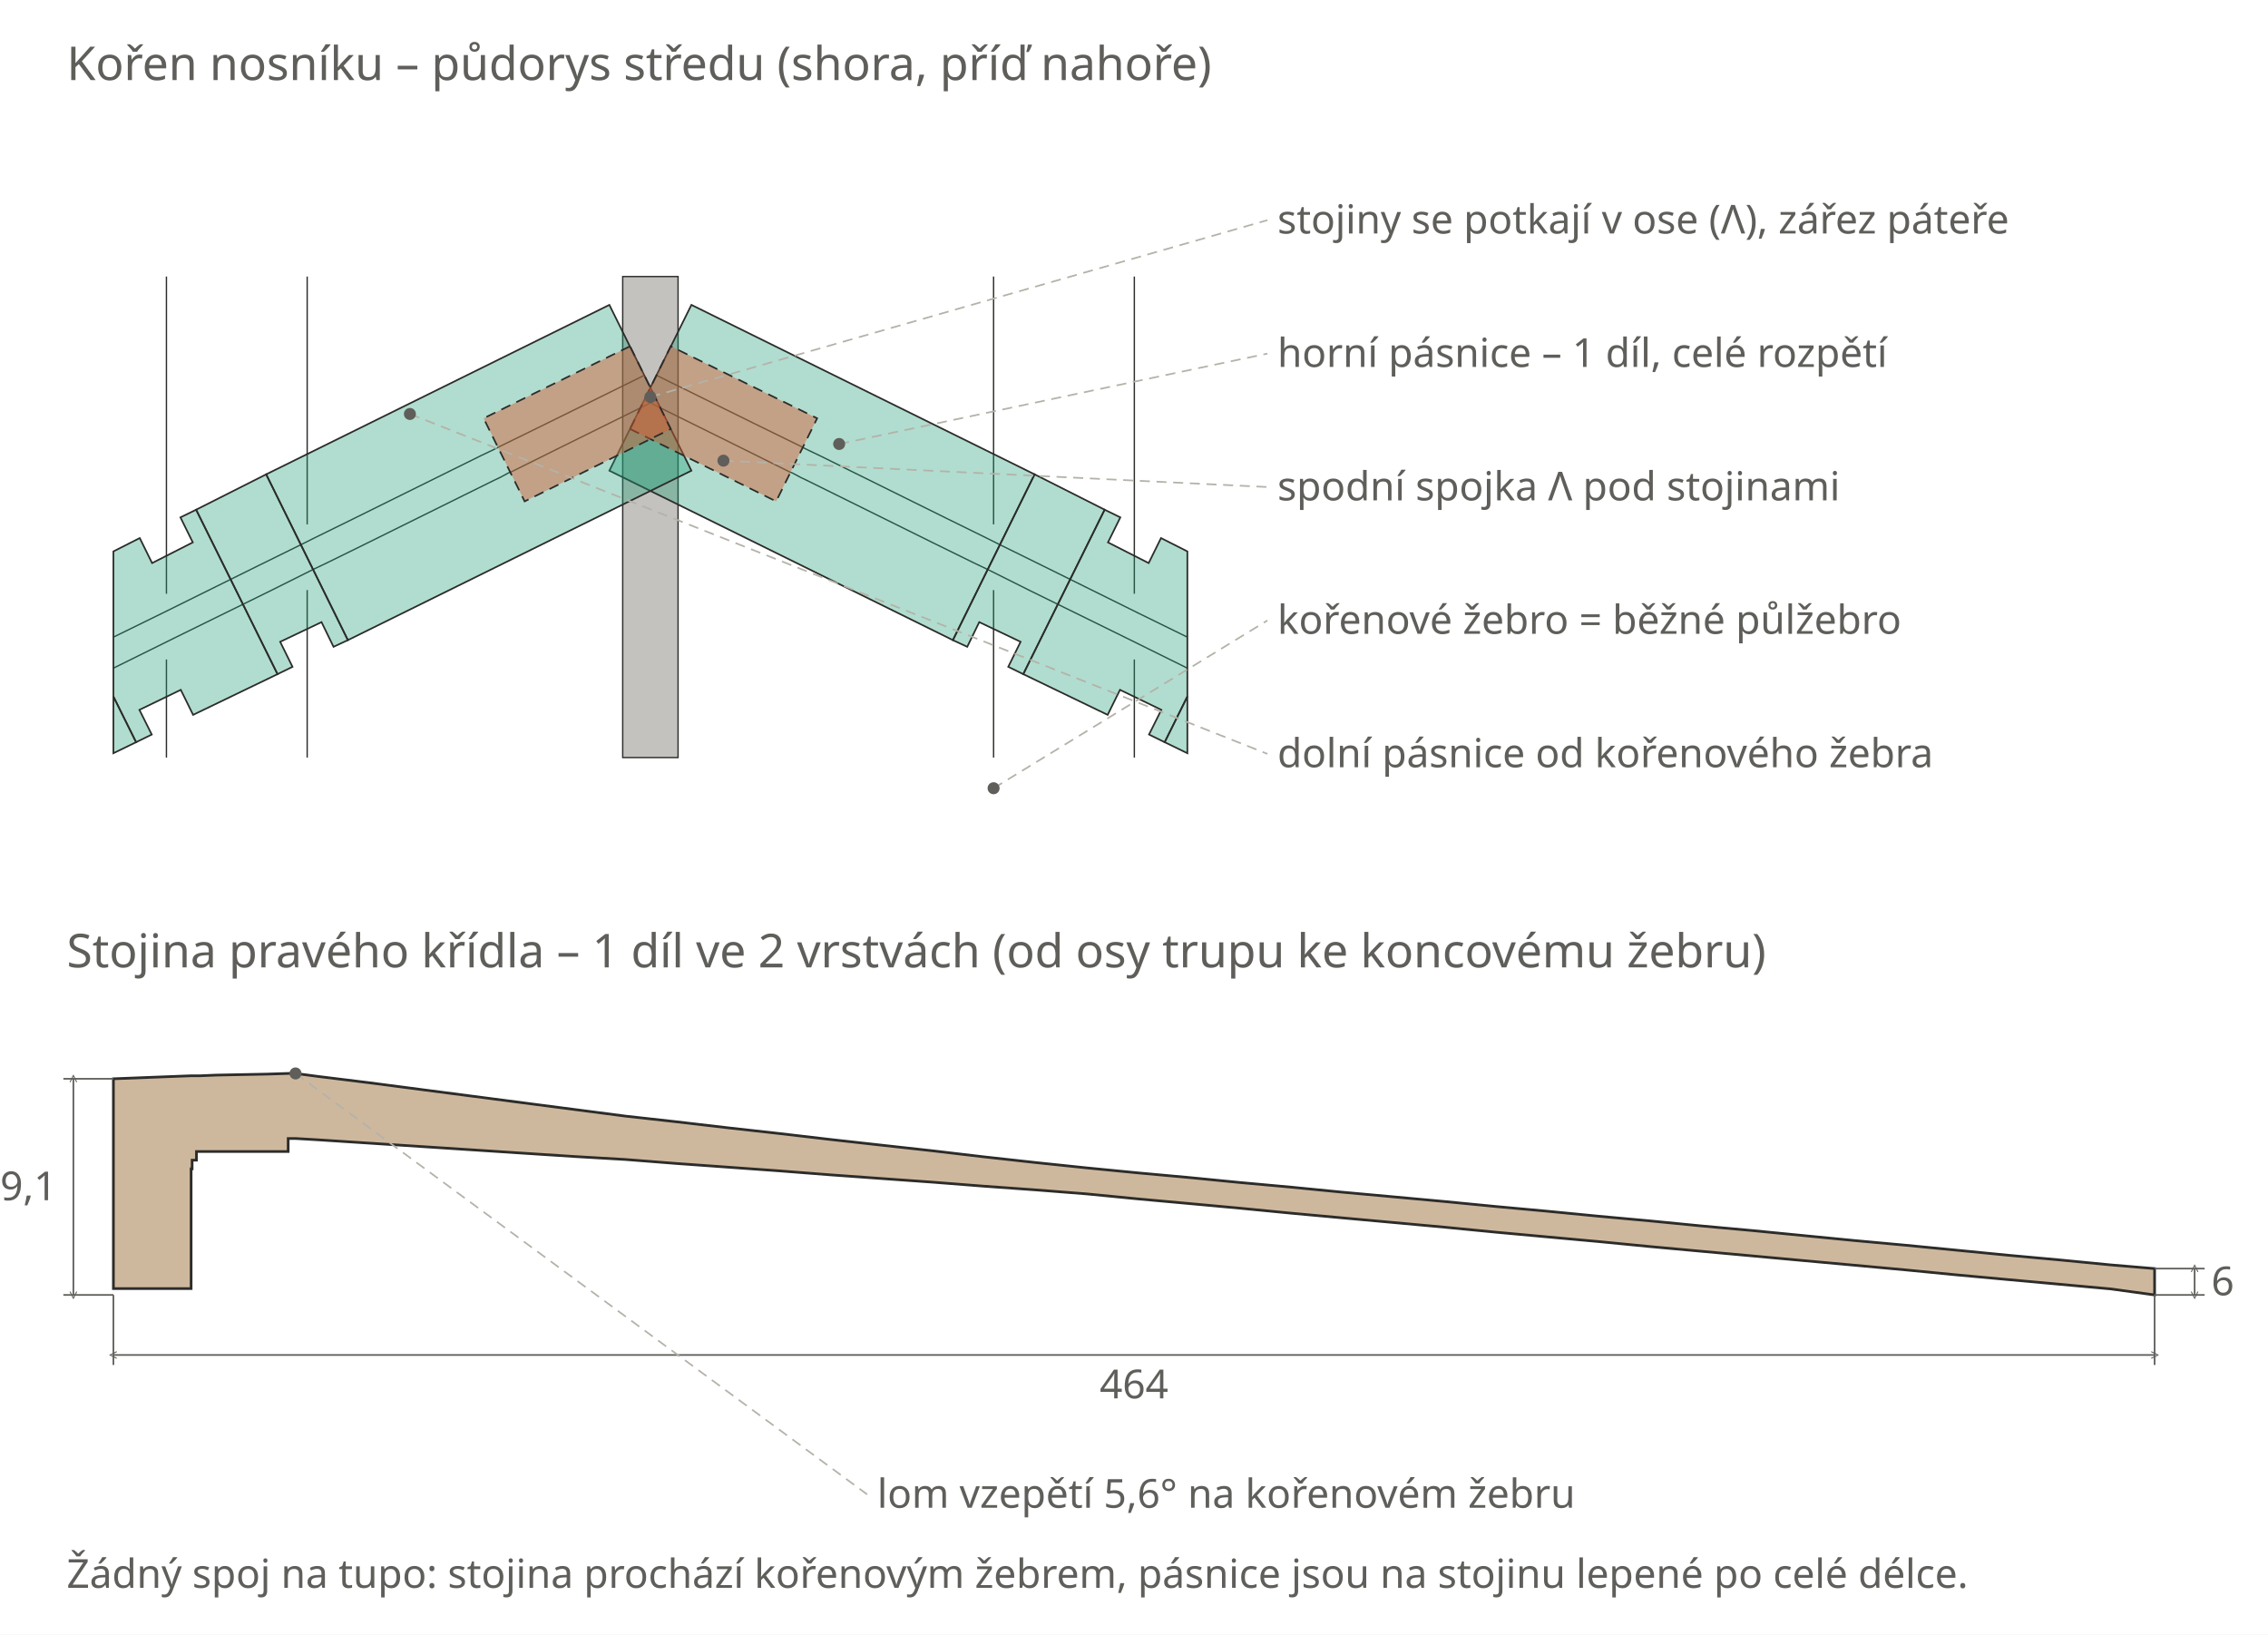
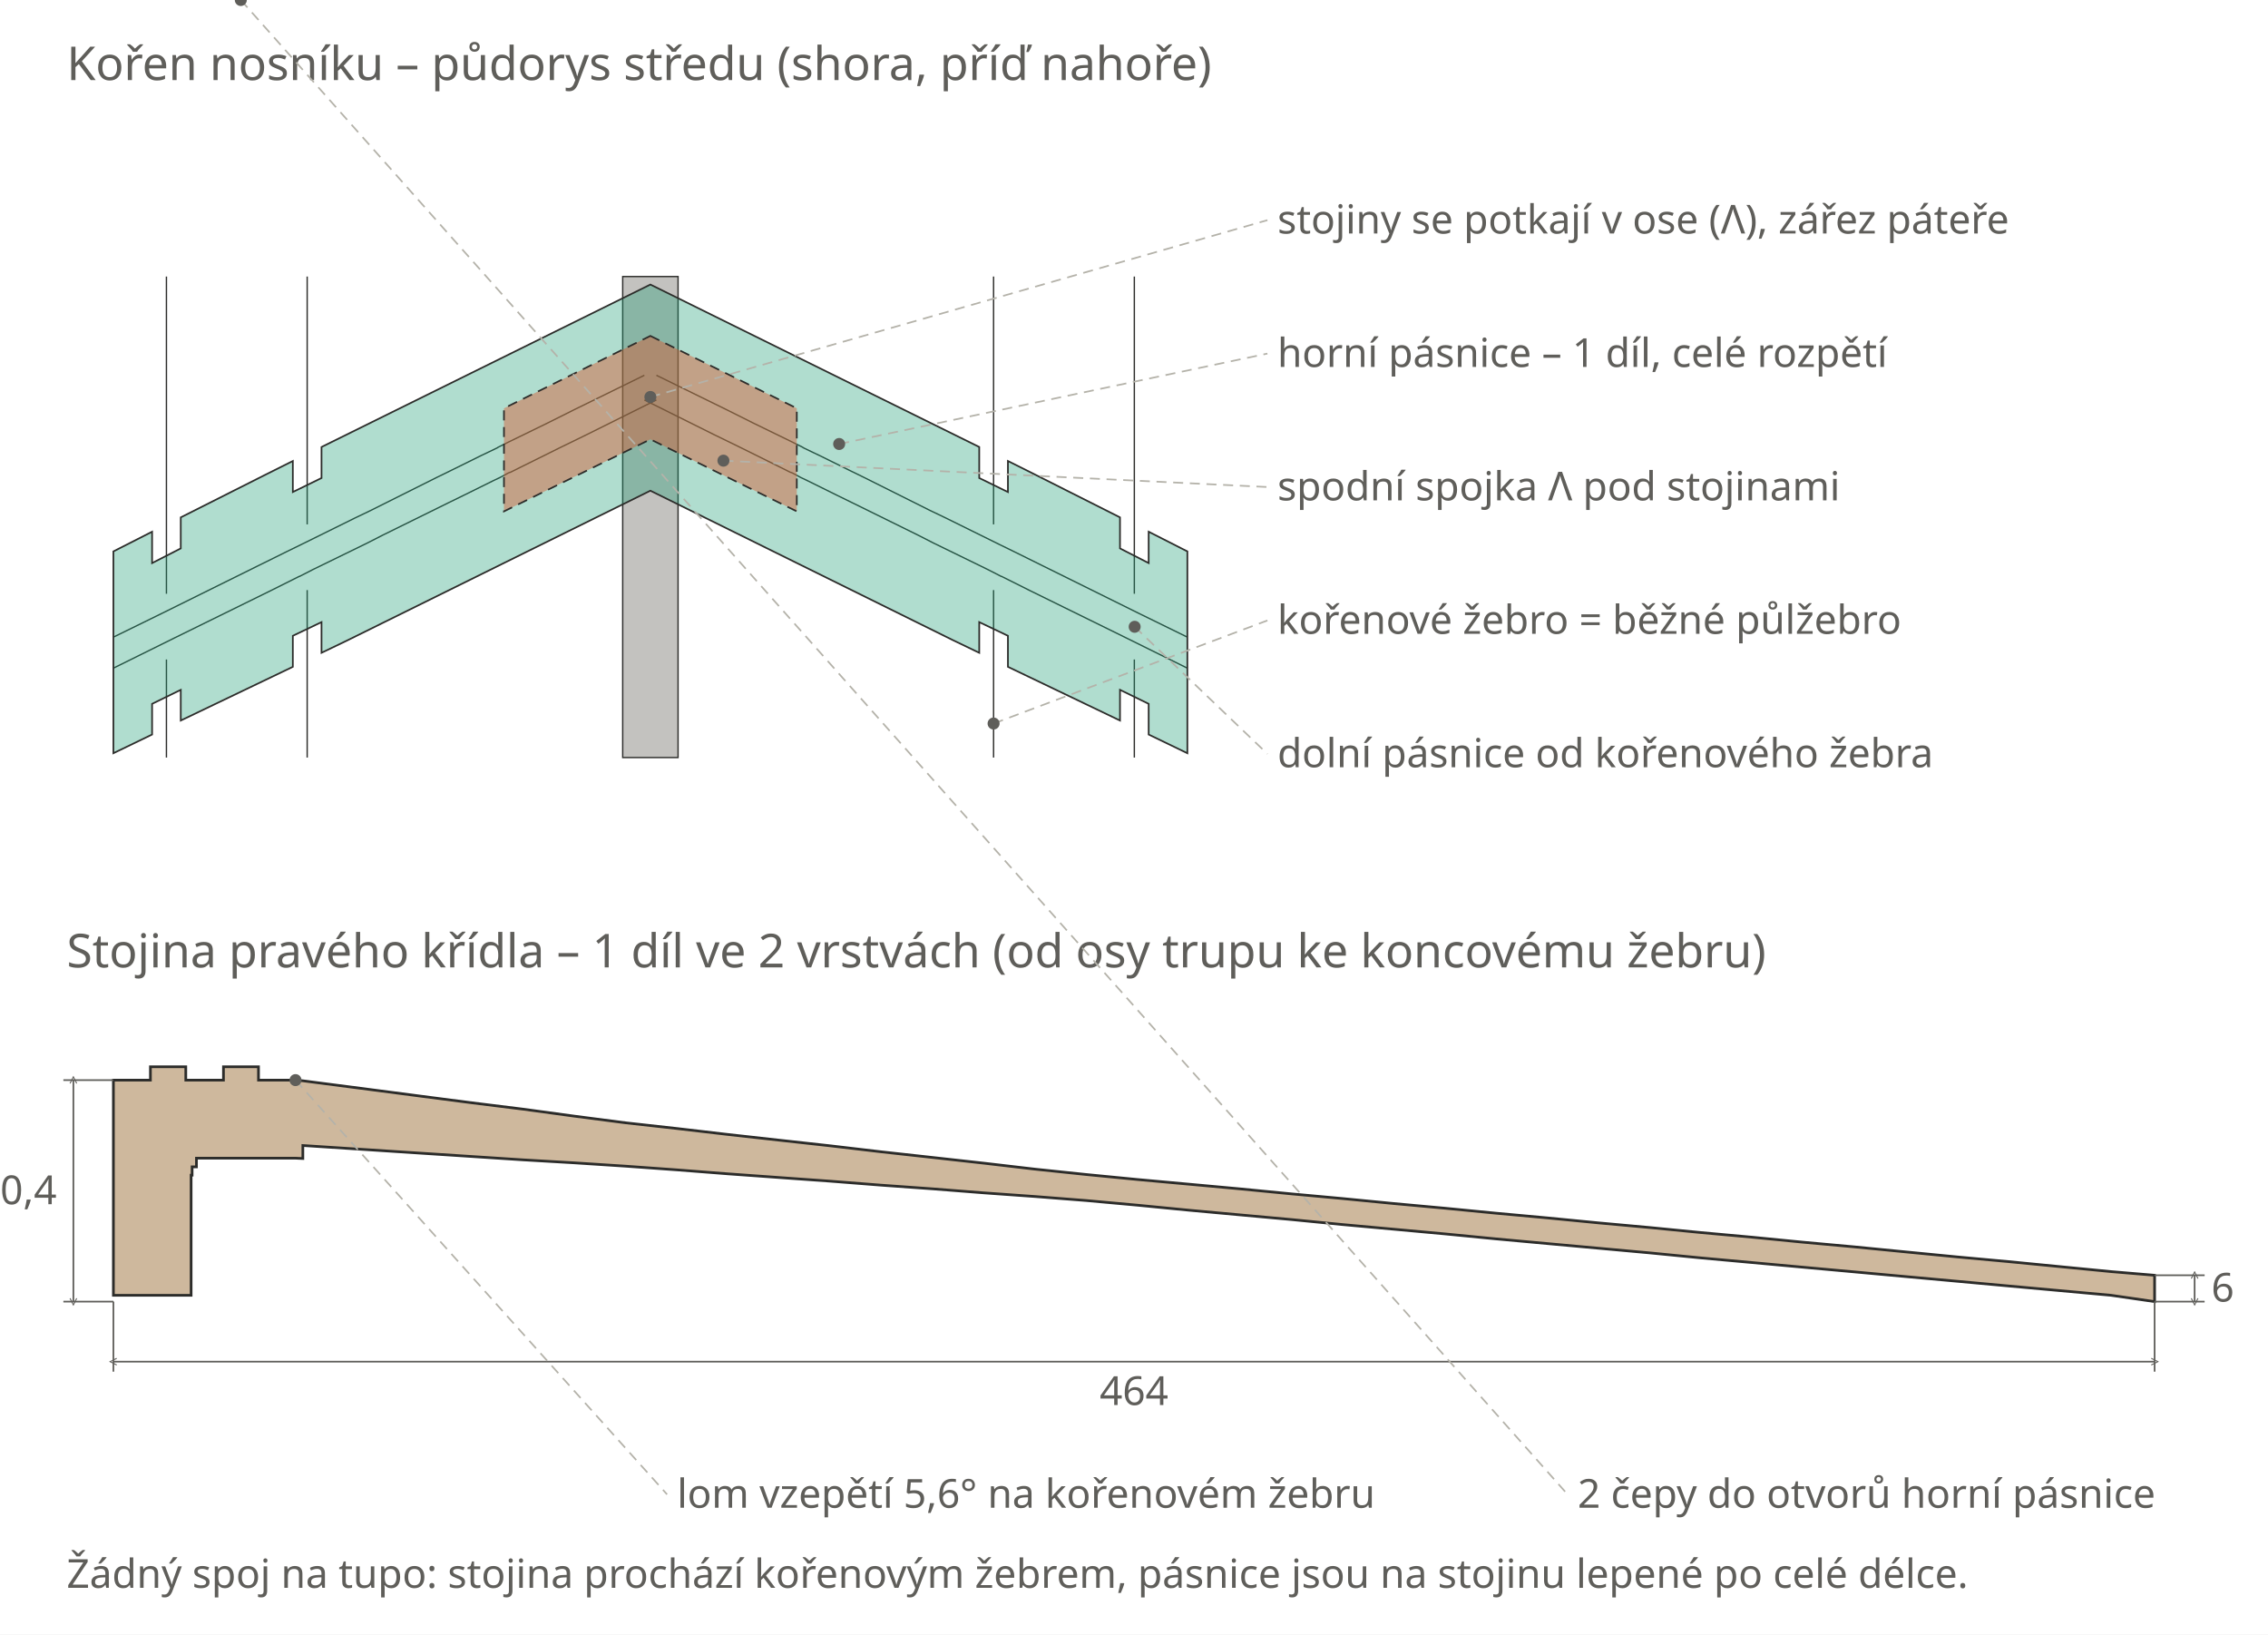
<svg xmlns="http://www.w3.org/2000/svg" width="680" viewBox="0 0 680 490" role="img">
  <defs>
    <marker id="dm" viewBox="0 0 10 10" refX="5" refY="5" markerWidth="5" markerHeight="5" orient="auto-start-reverse">
      <path d="M1 1L9 5L1 9" fill="none" stroke="#5f5e5a" stroke-width="1.2" />
    </marker>
  </defs>
  <rect width="680" height="490" fill="#fff" />
  <text x="20.0" y="24.0" text-anchor="start" font-family="sans-serif" font-size="14" fill="#5f5e5a">Kořen nosníku – půdorys středu (shora, příď nahoře)</text>
  <polygon points="186.7,82.9 203.3,82.9 203.3,227.1 186.7,227.1" fill="#888780" fill-opacity="0.5" stroke="#2c2c2a" stroke-width="0.4" />
  <polygon points="297.9,82.9 297.9,108.9 297.9,137.2 297.9,145.4 297.9,145.4 297.9,157.2 297.9,157.2 297.9,145.4 297.9,145.4 297.9,137.2 297.9,108.9 297.9,82.9" fill="#EF9F27" fill-opacity="0.5" stroke="#2c2c2a" stroke-width="0.4" />
  <polygon points="297.9,176.9 297.9,188.6 297.9,188.7 297.9,197.9 297.9,227.1 297.9,227.1 297.9,197.9 297.9,188.7 297.9,188.6 297.9,176.9" fill="#EF9F27" fill-opacity="0.5" stroke="#2c2c2a" stroke-width="0.4" />
  <polygon points="340.1,82.9 340.1,103.5 340.1,128.3 340.1,155.0 340.1,166.7 340.1,166.7 340.1,178.0 340.1,178.0 340.1,166.7 340.1,166.7 340.1,155.0 340.1,128.3 340.1,103.5 340.1,82.9" fill="#EF9F27" fill-opacity="0.5" stroke="#2c2c2a" stroke-width="0.4" />
  <polygon points="340.1,197.7 340.1,209.0 340.1,209.0 340.1,212.5 340.1,227.1 340.1,227.1 340.1,212.5 340.1,209.0 340.1,209.0 340.1,197.7" fill="#EF9F27" fill-opacity="0.5" stroke="#2c2c2a" stroke-width="0.4" />
  <polygon points="92.1,82.9 92.1,108.9 92.1,137.2 92.1,145.4 92.1,145.4 92.1,157.2 92.1,157.2 92.1,145.4 92.1,145.4 92.1,137.2 92.1,108.9 92.1,82.9" fill="#EF9F27" fill-opacity="0.5" stroke="#2c2c2a" stroke-width="0.4" />
  <polygon points="92.1,176.9 92.1,188.6 92.1,188.7 92.1,197.9 92.1,227.1 92.1,227.1 92.1,197.9 92.1,188.7 92.1,188.6 92.1,176.9" fill="#EF9F27" fill-opacity="0.5" stroke="#2c2c2a" stroke-width="0.4" />
  <polygon points="49.9,82.9 49.9,103.5 49.9,128.3 49.9,155.0 49.9,166.7 49.9,166.7 49.9,178.0 49.9,178.0 49.9,166.7 49.9,166.7 49.9,155.0 49.9,128.3 49.9,103.5 49.9,82.9" fill="#EF9F27" fill-opacity="0.5" stroke="#2c2c2a" stroke-width="0.4" />
  <polygon points="49.9,197.7 49.9,209.0 49.9,209.0 49.9,212.5 49.9,227.1 49.9,227.1 49.9,212.5 49.9,209.0 49.9,209.0 49.9,197.7" fill="#EF9F27" fill-opacity="0.5" stroke="#2c2c2a" stroke-width="0.4" />
-   <polygon points="196.8,112.5 225.8,126.8 240.7,134.1 240.7,134.1 240.7,134.1 240.7,134.1 240.7,134.1 240.7,134.1 240.7,134.1 240.7,134.1 240.7,134.1 240.7,134.1 240.7,134.1 240.7,134.1 240.7,134.1 240.7,134.1 240.7,134.1 240.7,134.1 240.7,134.1 240.7,134.1 240.7,134.1 240.7,134.1 240.8,134.2 240.8,134.2 240.8,134.2 240.8,134.2 240.8,134.2 240.8,134.2 240.8,134.2 240.8,134.2 241.2,134.4 241.2,134.4 243.7,135.6 243.7,135.6 245.8,136.6 245.8,136.6 254.7,141.0 283.6,155.3 295.6,161.2 295.6,161.2 299.8,163.3 312.6,169.6 341.5,183.9 356.0,191.0 356.0,191.0 341.5,183.9 312.6,169.6 299.8,163.3 295.6,161.2 295.6,161.2 283.6,155.3 254.7,141.0 245.8,136.6 245.8,136.6 243.7,135.6 243.7,135.6 241.2,134.4 241.2,134.4 240.8,134.2 240.8,134.2 240.8,134.2 240.8,134.2 240.8,134.2 240.8,134.2 240.8,134.2 240.8,134.2 240.7,134.1 240.7,134.1 240.7,134.1 240.7,134.1 240.7,134.1 240.7,134.1 240.7,134.1 240.7,134.1 240.7,134.1 240.7,134.1 240.7,134.1 240.7,134.1 240.7,134.1 240.7,134.1 240.7,134.1 240.7,134.1 240.7,134.1 240.7,134.1 240.7,134.1 240.7,134.1 225.8,126.8 196.8,112.5" fill="#854F0B" fill-opacity="0.5" stroke="#2c2c2a" stroke-width="0.4" />
-   <polygon points="193.2,119.9 222.1,134.2 237.0,141.6 237.0,141.6 237.0,141.6 237.0,141.6 237.0,141.6 237.0,141.6 237.0,141.6 237.0,141.6 237.0,141.6 237.0,141.6 237.0,141.6 237.0,141.6 237.0,141.6 237.0,141.6 237.0,141.6 237.0,141.6 237.0,141.6 237.1,141.6 237.1,141.6 237.1,141.6 237.1,141.6 237.1,141.6 237.1,141.6 237.1,141.6 237.1,141.6 237.1,141.6 237.1,141.6 237.1,141.6 237.6,141.8 237.6,141.8 240.0,143.1 240.0,143.1 242.1,144.1 242.1,144.1 251.0,148.5 279.9,162.8 291.9,168.7 291.9,168.7 296.1,170.7 308.9,177.1 337.8,191.3 356.0,200.3 356.0,200.3 337.8,191.3 308.9,177.1 296.1,170.7 291.9,168.7 291.9,168.7 279.9,162.8 251.0,148.5 242.1,144.1 242.1,144.1 240.0,143.1 240.0,143.1 237.6,141.8 237.6,141.8 237.1,141.6 237.1,141.6 237.1,141.6 237.1,141.6 237.1,141.6 237.1,141.6 237.1,141.6 237.1,141.6 237.1,141.6 237.1,141.6 237.1,141.6 237.0,141.6 237.0,141.6 237.0,141.6 237.0,141.6 237.0,141.6 237.0,141.6 237.0,141.6 237.0,141.6 237.0,141.6 237.0,141.6 237.0,141.6 237.0,141.6 237.0,141.6 237.0,141.6 237.0,141.6 237.0,141.6 237.0,141.6 222.1,134.2 193.2,119.9" fill="#854F0B" fill-opacity="0.5" stroke="#2c2c2a" stroke-width="0.4" />
-   <polygon points="196.8,119.9 167.9,134.2 153.0,141.6 153.0,141.6 153.0,141.6 153.0,141.6 153.0,141.6 153.0,141.6 153.0,141.6 153.0,141.6 153.0,141.6 153.0,141.6 153.0,141.6 153.0,141.6 153.0,141.6 153.0,141.6 153.0,141.6 153.0,141.6 153.0,141.6 152.9,141.6 152.9,141.6 152.9,141.6 152.9,141.6 152.9,141.6 152.9,141.6 152.9,141.6 152.9,141.6 152.9,141.6 152.9,141.6 152.9,141.6 152.4,141.8 152.4,141.8 150.0,143.1 150.0,143.1 147.9,144.1 147.9,144.1 139.0,148.5 110.1,162.8 98.1,168.7 98.1,168.7 93.9,170.7 81.1,177.1 52.2,191.3 34.0,200.3 34.0,200.3 52.2,191.3 81.1,177.1 93.9,170.7 98.1,168.7 98.1,168.7 110.1,162.8 139.0,148.5 147.9,144.1 147.9,144.1 150.0,143.1 150.0,143.1 152.4,141.8 152.4,141.8 152.9,141.6 152.9,141.6 152.9,141.6 152.9,141.6 152.9,141.6 152.9,141.6 152.9,141.6 152.9,141.6 152.9,141.6 152.9,141.6 152.9,141.6 153.0,141.6 153.0,141.6 153.0,141.6 153.0,141.6 153.0,141.6 153.0,141.6 153.0,141.6 153.0,141.6 153.0,141.6 153.0,141.6 153.0,141.6 153.0,141.6 153.0,141.6 153.0,141.6 153.0,141.6 153.0,141.6 153.0,141.6 167.9,134.2 196.8,119.9" fill="#854F0B" fill-opacity="0.5" stroke="#2c2c2a" stroke-width="0.4" />
-   <polygon points="193.2,112.5 164.2,126.8 149.3,134.1 149.3,134.1 149.3,134.1 149.3,134.1 149.3,134.1 149.3,134.1 149.3,134.1 149.3,134.1 149.3,134.1 149.3,134.1 149.3,134.1 149.3,134.1 149.3,134.1 149.3,134.1 149.3,134.1 149.3,134.1 149.3,134.1 149.3,134.1 149.3,134.1 149.3,134.1 149.2,134.2 149.2,134.2 149.2,134.2 149.2,134.2 149.2,134.2 149.2,134.2 149.2,134.2 149.2,134.2 148.8,134.4 148.8,134.4 146.3,135.6 146.3,135.6 144.2,136.6 144.2,136.6 135.3,141.0 106.4,155.3 94.4,161.2 94.4,161.2 90.2,163.3 77.4,169.6 48.5,183.9 34.0,191.0 34.0,191.0 48.5,183.9 77.4,169.6 90.2,163.3 94.4,161.2 94.4,161.2 106.4,155.3 135.3,141.0 144.2,136.6 144.2,136.6 146.3,135.6 146.3,135.6 148.8,134.4 148.8,134.4 149.2,134.2 149.2,134.2 149.2,134.2 149.2,134.2 149.2,134.2 149.2,134.2 149.2,134.2 149.2,134.2 149.3,134.1 149.3,134.1 149.3,134.1 149.3,134.1 149.3,134.1 149.3,134.1 149.3,134.1 149.3,134.1 149.3,134.1 149.3,134.1 149.3,134.1 149.3,134.1 149.3,134.1 149.3,134.1 149.3,134.1 149.3,134.1 149.3,134.1 149.3,134.1 149.3,134.1 149.3,134.1 164.2,126.8 193.2,112.5" fill="#854F0B" fill-opacity="0.5" stroke="#2c2c2a" stroke-width="0.4" />
-   <polygon points="182.7,141.1 285.7,191.9 310.2,142.2 207.3,91.4" fill="#1D9E75" fill-opacity="0.35" stroke="#2c2c2a" stroke-width="0.5" />
-   <polygon points="285.7,191.9 290.0,193.9 293.6,186.5 306.0,192.4 302.3,199.9 306.8,202.1 331.2,152.8 310.2,142.2" fill="#1D9E75" fill-opacity="0.35" stroke="#2c2c2a" stroke-width="0.5" />
-   <polygon points="306.8,202.1 332.1,214.3 335.8,206.8 348.2,212.8 344.5,220.2 349.2,222.5 356.0,208.8 356.0,165.3 348.1,161.3 344.4,168.8 332.2,162.6 335.9,155.1 331.2,152.8" fill="#1D9E75" fill-opacity="0.35" stroke="#2c2c2a" stroke-width="0.5" />
-   <polygon points="356.0,208.8 349.2,222.5 356.0,225.8" fill="#1D9E75" fill-opacity="0.35" stroke="#2c2c2a" stroke-width="0.5" />
-   <polygon points="182.7,91.4 79.8,142.2 104.3,191.9 207.3,141.1" fill="#1D9E75" fill-opacity="0.35" stroke="#2c2c2a" stroke-width="0.5" />
-   <polygon points="79.8,142.2 58.8,152.8 83.2,202.1 87.7,199.9 84.0,192.4 96.4,186.5 100.0,193.9 104.3,191.9" fill="#1D9E75" fill-opacity="0.35" stroke="#2c2c2a" stroke-width="0.5" />
-   <polygon points="58.8,152.8 54.1,155.1 57.8,162.6 45.6,168.8 41.9,161.3 34.0,165.3 34.0,208.8 40.8,222.5 45.5,220.2 41.8,212.8 54.2,206.8 57.9,214.3 83.2,202.1" fill="#1D9E75" fill-opacity="0.35" stroke="#2c2c2a" stroke-width="0.5" />
-   <polygon points="34.0,208.8 34.0,225.8 40.8,222.5" fill="#1D9E75" fill-opacity="0.35" stroke="#2c2c2a" stroke-width="0.5" />
-   <polygon points="188.9,128.6 232.7,150.3 245.0,125.4 201.1,103.8" fill="#D85A30" fill-opacity="0.45" stroke="#2c2c2a" stroke-width="0.5" stroke-dasharray="3 2" />
-   <polygon points="188.9,103.8 145.0,125.4 157.3,150.3 201.1,128.6" fill="#D85A30" fill-opacity="0.45" stroke="#2c2c2a" stroke-width="0.5" stroke-dasharray="3 2" />
+   <polygon points="196.8,112.5 217.8,122.8 217.8,122.8 225.8,126.8 237.7,132.6 237.7,132.6 240.7,134.1 240.7,134.1 240.7,134.1 240.7,134.1 240.7,134.1 240.7,134.1 240.7,134.1 240.7,134.1 240.7,134.1 240.7,134.1 240.7,134.1 240.7,134.1 240.7,134.1 240.7,134.1 240.7,134.1 240.7,134.1 240.7,134.1 240.7,134.1 240.7,134.1 240.7,134.1 240.8,134.2 240.8,134.2 240.8,134.2 240.8,134.2 240.8,134.2 240.8,134.2 240.8,134.2 240.8,134.2 241.2,134.4 241.2,134.4 243.7,135.6 243.7,135.6 245.8,136.6 245.8,136.6 254.7,141.0 259.0,143.1 259.0,143.1 278.8,153.0 278.8,153.0 283.6,155.3 299.8,163.3 299.8,163.3 303.9,165.3 303.9,165.3 312.6,169.6 341.5,183.9 356.0,191.0 356.0,191.0 341.5,183.9 312.6,169.6 303.9,165.3 303.9,165.3 299.8,163.3 299.8,163.3 283.6,155.3 278.8,153.0 278.8,153.0 259.0,143.1 259.0,143.1 254.7,141.0 245.8,136.6 245.8,136.6 243.7,135.6 243.7,135.6 241.2,134.4 241.2,134.4 240.8,134.2 240.8,134.2 240.8,134.2 240.8,134.2 240.8,134.2 240.8,134.2 240.8,134.2 240.8,134.2 240.7,134.1 240.7,134.1 240.7,134.1 240.7,134.1 240.7,134.1 240.7,134.1 240.7,134.1 240.7,134.1 240.7,134.1 240.7,134.1 240.7,134.1 240.7,134.1 240.7,134.1 240.7,134.1 240.7,134.1 240.7,134.1 240.7,134.1 240.7,134.1 240.7,134.1 240.7,134.1 237.7,132.6 237.7,132.6 225.8,126.8 217.8,122.8 217.8,122.8 196.8,112.5" fill="#854F0B" fill-opacity="0.5" stroke="#2c2c2a" stroke-width="0.4" />
+   <polygon points="193.2,119.9 214.1,130.3 214.1,130.3 222.1,134.2 234.0,140.1 234.0,140.1 237.0,141.6 237.0,141.6 237.0,141.6 237.0,141.6 237.0,141.6 237.0,141.6 237.0,141.6 237.0,141.6 237.0,141.6 237.0,141.6 237.0,141.6 237.0,141.6 237.0,141.6 237.0,141.6 237.0,141.6 237.0,141.6 237.0,141.6 237.1,141.6 237.1,141.6 237.1,141.6 237.1,141.6 237.1,141.6 237.1,141.6 237.1,141.6 237.1,141.6 237.1,141.6 237.1,141.6 237.1,141.6 237.6,141.8 237.6,141.8 240.0,143.1 240.0,143.1 242.1,144.1 242.1,144.1 251.0,148.5 255.3,150.6 255.3,150.6 275.2,160.4 275.2,160.4 279.9,162.8 296.1,170.7 296.1,170.7 300.2,172.8 300.3,172.8 308.9,177.1 337.8,191.3 356.0,200.3 356.0,200.3 337.8,191.3 308.9,177.1 300.3,172.8 300.2,172.8 296.1,170.7 296.1,170.7 279.9,162.8 275.2,160.4 275.2,160.4 255.3,150.6 255.3,150.6 251.0,148.5 242.1,144.1 242.1,144.1 240.0,143.1 240.0,143.1 237.6,141.8 237.6,141.8 237.1,141.6 237.1,141.6 237.1,141.6 237.1,141.6 237.1,141.6 237.1,141.6 237.1,141.6 237.1,141.6 237.1,141.6 237.1,141.6 237.1,141.6 237.0,141.6 237.0,141.6 237.0,141.6 237.0,141.6 237.0,141.6 237.0,141.6 237.0,141.6 237.0,141.6 237.0,141.6 237.0,141.6 237.0,141.6 237.0,141.6 237.0,141.6 237.0,141.6 237.0,141.6 237.0,141.6 237.0,141.6 234.0,140.1 234.0,140.1 222.1,134.2 214.1,130.3 214.1,130.3 193.2,119.9" fill="#854F0B" fill-opacity="0.5" stroke="#2c2c2a" stroke-width="0.4" />
+   <polygon points="196.8,119.9 175.9,130.3 175.9,130.3 167.9,134.2 156.0,140.1 156.0,140.1 153.0,141.6 153.0,141.6 153.0,141.6 153.0,141.6 153.0,141.6 153.0,141.6 153.0,141.6 153.0,141.6 153.0,141.6 153.0,141.6 153.0,141.6 153.0,141.6 153.0,141.6 153.0,141.6 153.0,141.6 153.0,141.6 153.0,141.6 152.9,141.6 152.9,141.6 152.9,141.6 152.9,141.6 152.9,141.6 152.9,141.6 152.9,141.6 152.9,141.6 152.9,141.6 152.9,141.6 152.9,141.6 152.4,141.8 152.4,141.8 150.0,143.1 150.0,143.1 147.9,144.1 147.9,144.1 139.0,148.5 134.7,150.6 134.7,150.6 114.8,160.4 114.8,160.4 110.1,162.8 93.9,170.7 93.9,170.7 89.8,172.8 89.7,172.8 81.1,177.1 52.2,191.3 34.0,200.3 34.0,200.3 52.2,191.3 81.1,177.1 89.7,172.8 89.8,172.8 93.9,170.7 93.9,170.7 110.1,162.8 114.8,160.4 114.8,160.4 134.7,150.6 134.7,150.6 139.0,148.5 147.9,144.1 147.9,144.1 150.0,143.1 150.0,143.1 152.4,141.8 152.4,141.8 152.9,141.6 152.9,141.6 152.9,141.6 152.9,141.6 152.9,141.6 152.9,141.6 152.9,141.6 152.9,141.6 152.9,141.6 152.9,141.6 152.9,141.6 153.0,141.6 153.0,141.6 153.0,141.6 153.0,141.6 153.0,141.6 153.0,141.6 153.0,141.6 153.0,141.6 153.0,141.6 153.0,141.6 153.0,141.6 153.0,141.6 153.0,141.6 153.0,141.6 153.0,141.6 153.0,141.6 153.0,141.6 156.0,140.1 156.0,140.1 167.9,134.2 175.9,130.3 175.9,130.3 196.8,119.9" fill="#854F0B" fill-opacity="0.5" stroke="#2c2c2a" stroke-width="0.4" />
+   <polygon points="193.2,112.5 172.2,122.8 172.2,122.8 164.2,126.8 152.3,132.6 152.3,132.6 149.3,134.1 149.3,134.1 149.3,134.1 149.3,134.1 149.3,134.1 149.3,134.1 149.3,134.1 149.3,134.1 149.3,134.1 149.3,134.1 149.3,134.1 149.3,134.1 149.3,134.1 149.3,134.1 149.3,134.1 149.3,134.1 149.3,134.1 149.3,134.1 149.3,134.1 149.3,134.1 149.2,134.2 149.2,134.2 149.2,134.2 149.2,134.2 149.2,134.2 149.2,134.2 149.2,134.2 149.2,134.2 148.8,134.4 148.8,134.4 146.3,135.6 146.3,135.6 144.2,136.6 144.2,136.6 135.3,141.0 131.0,143.1 131.0,143.1 111.2,153.0 111.2,153.0 106.4,155.3 90.2,163.3 90.2,163.3 86.1,165.3 86.1,165.3 77.4,169.6 48.5,183.9 34.0,191.0 34.0,191.0 48.5,183.9 77.4,169.6 86.1,165.3 86.1,165.3 90.2,163.3 90.2,163.3 106.4,155.3 111.2,153.0 111.2,153.0 131.0,143.1 131.0,143.1 135.3,141.0 144.2,136.6 144.2,136.6 146.3,135.6 146.3,135.6 148.8,134.4 148.8,134.4 149.2,134.2 149.2,134.2 149.2,134.2 149.2,134.2 149.2,134.2 149.2,134.2 149.2,134.2 149.2,134.2 149.3,134.1 149.3,134.1 149.3,134.1 149.3,134.1 149.3,134.1 149.3,134.1 149.3,134.1 149.3,134.1 149.3,134.1 149.3,134.1 149.3,134.1 149.3,134.1 149.3,134.1 149.3,134.1 149.3,134.1 149.3,134.1 149.3,134.1 149.3,134.1 149.3,134.1 149.3,134.1 152.3,132.6 152.3,132.6 164.2,126.8 172.2,122.8 172.2,122.8 193.2,112.5" fill="#854F0B" fill-opacity="0.5" stroke="#2c2c2a" stroke-width="0.4" />
+   <polygon points="195.0,85.3 293.6,134.0 293.6,143.3 302.2,147.5 302.2,138.2 310.2,142.2 335.8,155.1 335.8,164.4 344.4,168.8 344.4,159.4 356.0,165.3 356.0,225.8 344.4,220.2 344.4,211.0 335.8,206.8 335.8,216.0 302.2,199.9 302.2,190.6 293.6,186.5 293.6,195.7 285.7,191.9 195.0,147.1 104.3,191.9 96.4,195.7 96.4,186.5 87.8,190.6 87.8,199.9 54.2,216.0 54.2,206.8 45.6,211.0 45.6,220.2 34.0,225.8 34.0,165.3 45.6,159.4 45.6,168.8 54.2,164.4 54.2,155.1 79.8,142.2 87.8,138.2 87.8,147.5 96.4,143.3 96.4,134.0" fill="#1D9E75" fill-opacity="0.35" stroke="#2c2c2a" stroke-width="0.5" />
+   <polygon points="195.0,100.7 238.9,122.4 238.9,153.3 195.0,131.7 151.1,153.3 151.1,122.4" fill="#D85A30" fill-opacity="0.45" stroke="#2c2c2a" stroke-width="0.5" stroke-dasharray="3 2" />
  <line x1="195.0" y1="119.0" x2="380" y2="66" stroke="#b4b2a9" stroke-width="0.5" stroke-dasharray="3 2" />
  <circle cx="195.0" cy="119.0" r="1.8" fill="#5f5e5a" />
  <text x="383.0" y="70.0" text-anchor="start" font-family="sans-serif" font-size="12" fill="#5f5e5a">stojiny se potkají v ose (Λ), zářez páteře</text>
  <line x1="251.6" y1="133.1" x2="380" y2="106" stroke="#b4b2a9" stroke-width="0.5" stroke-dasharray="3 2" />
  <circle cx="251.6" cy="133.1" r="1.8" fill="#5f5e5a" />
  <text x="383.0" y="110.0" text-anchor="start" font-family="sans-serif" font-size="12" fill="#5f5e5a">horní pásnice – 1 díl, celé rozpětí</text>
  <line x1="216.9" y1="138.1" x2="380" y2="146" stroke="#b4b2a9" stroke-width="0.5" stroke-dasharray="3 2" />
  <circle cx="216.9" cy="138.1" r="1.8" fill="#5f5e5a" />
  <text x="383.0" y="150.0" text-anchor="start" font-family="sans-serif" font-size="12" fill="#5f5e5a">spodní spojka Λ pod stojinami</text>
-   <line x1="297.9" y1="236.3" x2="380" y2="186" stroke="#b4b2a9" stroke-width="0.5" stroke-dasharray="3 2" />
-   <circle cx="297.9" cy="236.3" r="1.8" fill="#5f5e5a" />
+   <line x1="297.9" y1="216.9" x2="380" y2="186" stroke="#b4b2a9" stroke-width="0.5" stroke-dasharray="3 2" />
+   <circle cx="297.9" cy="216.9" r="1.8" fill="#5f5e5a" />
  <text x="383.0" y="190.0" text-anchor="start" font-family="sans-serif" font-size="12" fill="#5f5e5a">kořenové žebro = běžné půlžebro</text>
-   <line x1="122.9" y1="124.1" x2="380" y2="226" stroke="#b4b2a9" stroke-width="0.5" stroke-dasharray="3 2" />
-   <circle cx="122.9" cy="124.1" r="1.8" fill="#5f5e5a" />
+   <line x1="340.2" y1="187.9" x2="380" y2="226" stroke="#b4b2a9" stroke-width="0.5" stroke-dasharray="3 2" />
+   <circle cx="340.2" cy="187.9" r="1.8" fill="#5f5e5a" />
  <text x="383.0" y="230.0" text-anchor="start" font-family="sans-serif" font-size="12" fill="#5f5e5a">dolní pásnice od kořenového žebra</text>
  <text x="20.0" y="290.0" text-anchor="start" font-family="sans-serif" font-size="14" fill="#5f5e5a">Stojina pravého křídla – 1 díl ve 2 vrstvách (od osy trupu ke koncovému žebru)</text>
-   <polygon points="34.0,323.4 49.4,322.8 57.3,322.5 57.3,322.5 57.3,322.5 57.3,322.5 57.3,322.5 57.3,322.5 57.3,322.5 57.3,322.5 57.3,322.5 57.3,322.5 57.3,322.5 57.3,322.5 57.3,322.5 57.3,322.5 57.3,322.5 57.3,322.5 57.3,322.5 57.3,322.5 57.3,322.5 57.3,322.5 57.3,322.5 57.3,322.5 57.3,322.5 57.3,322.5 57.3,322.5 57.3,322.5 57.3,322.5 57.3,322.5 57.6,322.5 57.6,322.5 58.9,322.5 58.9,322.5 60.0,322.5 60.0,322.5 64.7,322.3 80.1,322.0 86.4,321.8 86.4,321.8 88.6,321.8 95.4,322.7 110.8,324.6 126.1,326.6 141.5,328.6 156.8,330.6 172.2,332.6 187.6,334.6 202.9,336.3 218.3,338.1 233.6,339.8 249.0,341.6 264.3,343.3 279.7,345.0 295.0,346.8 310.4,348.5 325.7,350.1 341.1,351.6 356.5,353.0 371.8,354.5 387.2,355.9 402.5,357.4 417.9,358.8 433.2,360.2 448.6,361.7 463.9,363.1 479.3,364.6 494.7,366.0 510.0,367.5 525.4,368.9 540.7,370.4 556.1,371.9 571.4,373.3 586.8,374.8 602.1,376.3 617.5,377.7 632.9,379.2 646.0,380.3 646.0,388.2 632.9,386.4 617.5,385.0 602.1,383.6 586.8,382.2 571.4,380.7 556.1,379.3 540.7,377.9 525.4,376.5 510.0,375.1 494.7,373.7 479.3,372.2 463.9,370.8 448.6,369.4 433.2,367.9 417.9,366.5 402.5,365.1 387.2,363.7 371.8,362.2 356.5,360.8 341.1,359.4 325.7,357.9 310.4,356.7 295.0,355.6 279.7,354.4 264.3,353.3 249.0,352.2 233.6,351.0 218.3,349.9 202.9,348.8 187.6,347.6 172.2,346.7 156.8,345.7 141.5,344.7 126.1,343.7 110.8,342.7 95.4,341.7 88.6,341.3 86.4,341.3 86.4,345.2 80.1,345.2 64.7,345.2 60.0,345.2 60.0,345.2 58.9,345.2 58.9,347.8 57.6,347.8 57.6,350.4 57.3,350.4 57.3,370.9 57.3,370.9 57.3,370.9 57.3,370.9 57.3,370.9 57.3,373.5 57.3,373.5 57.3,373.5 57.3,373.5 57.3,373.5 57.3,373.5 57.3,373.5 57.3,373.5 57.3,373.5 57.3,386.3 57.3,386.3 57.3,386.3 57.3,386.3 57.3,386.3 57.3,386.3 57.3,386.3 57.3,386.3 57.3,386.3 57.3,386.3 57.3,386.3 57.3,386.3 57.3,386.3 49.4,386.3 34.0,386.3" fill="#854F0B" fill-opacity="0.4" stroke="#2c2c2a" stroke-width="0.8" />
-   <line x1="34.0" y1="388.2" x2="34.0" y2="409.2" stroke="#5f5e5a" stroke-width="0.5" />
-   <line x1="646.0" y1="388.2" x2="646.0" y2="409.2" stroke="#5f5e5a" stroke-width="0.5" />
-   <line x1="34.0" y1="406.2" x2="646.0" y2="406.2" stroke="#5f5e5a" stroke-width="0.5" marker-start="url(#dm)" marker-end="url(#dm)" />
-   <text x="340.0" y="419.2" text-anchor="middle" font-family="sans-serif" font-size="12" fill="#5f5e5a">464</text>
-   <line x1="34.0" y1="388.2" x2="19.0" y2="388.2" stroke="#5f5e5a" stroke-width="0.5" />
-   <line x1="34.0" y1="323.4" x2="19.0" y2="323.4" stroke="#5f5e5a" stroke-width="0.5" />
-   <line x1="22.0" y1="388.2" x2="22.0" y2="323.4" stroke="#5f5e5a" stroke-width="0.5" marker-start="url(#dm)" marker-end="url(#dm)" />
-   <text x="17.0" y="359.8" text-anchor="end" font-family="sans-serif" font-size="12" fill="#5f5e5a">49,1</text>
-   <line x1="646.0" y1="388.2" x2="661.0" y2="388.2" stroke="#5f5e5a" stroke-width="0.5" />
-   <line x1="646.0" y1="380.3" x2="661.0" y2="380.3" stroke="#5f5e5a" stroke-width="0.5" />
-   <line x1="658.0" y1="388.2" x2="658.0" y2="380.3" stroke="#5f5e5a" stroke-width="0.5" marker-start="url(#dm)" marker-end="url(#dm)" />
-   <text x="663.0" y="388.3" text-anchor="start" font-family="sans-serif" font-size="12" fill="#5f5e5a">6</text>
-   <line x1="88.6" y1="321.8" x2="260" y2="448" stroke="#b4b2a9" stroke-width="0.5" stroke-dasharray="3 2" />
-   <circle cx="88.6" cy="321.8" r="1.8" fill="#5f5e5a" />
-   <text x="263.0" y="452.0" text-anchor="start" font-family="sans-serif" font-size="12" fill="#5f5e5a">lom vzepětí 5,6° na kořenovém žebru</text>
+   <polygon points="34.0,323.8 45.1,323.8 45.1,319.8 49.4,319.8 55.7,319.8 55.7,323.8 57.3,323.8 57.3,323.8 57.3,323.8 57.3,323.8 57.3,323.8 57.3,323.8 57.3,323.8 57.3,323.8 57.3,323.8 57.3,323.8 57.3,323.8 57.3,323.8 57.3,323.8 57.3,323.8 57.3,323.8 57.3,323.8 57.3,323.8 57.3,323.8 57.3,323.8 57.3,323.8 57.3,323.8 57.3,323.8 57.3,323.8 57.3,323.8 57.3,323.8 57.3,323.8 57.3,323.8 57.3,323.8 57.6,323.8 57.6,323.8 58.9,323.8 58.9,323.8 60.0,323.8 60.0,323.8 64.7,323.8 67.0,323.8 67.0,319.8 77.5,319.8 77.5,323.8 80.1,323.8 88.6,323.8 88.6,323.8 90.8,324.0 90.8,324.0 95.4,324.6 110.8,326.6 126.1,328.6 141.5,330.6 156.8,332.5 172.2,334.6 187.6,336.6 202.9,338.3 218.3,340.1 233.6,341.8 249.0,343.5 264.3,345.3 279.7,347.0 295.0,348.7 310.4,350.5 325.7,352.1 341.1,353.6 356.5,355.0 371.8,356.4 387.2,357.9 402.5,359.3 417.9,360.8 433.2,362.2 448.6,363.7 463.9,365.1 479.3,366.6 494.7,368.0 510.0,369.5 525.4,370.9 540.7,372.4 556.1,373.8 571.4,375.3 586.8,376.8 602.1,378.2 617.5,379.7 632.9,381.2 646.0,382.3 646.0,390.2 632.9,388.3 617.5,386.9 602.1,385.5 586.8,384.1 571.4,382.7 556.1,381.3 540.7,379.9 525.4,378.5 510.0,377.1 494.7,375.6 479.3,374.2 463.9,372.8 448.6,371.4 433.2,369.9 417.9,368.5 402.5,367.1 387.2,365.6 371.8,364.2 356.5,362.8 341.1,361.3 325.7,359.9 310.4,358.7 295.0,357.6 279.7,356.4 264.3,355.3 249.0,354.1 233.6,353.0 218.3,351.9 202.9,350.7 187.6,349.6 172.2,348.6 156.8,347.7 141.5,346.7 126.1,345.7 110.8,344.7 95.4,343.7 90.8,343.4 90.8,347.3 88.6,347.2 88.6,347.2 80.1,347.2 77.5,347.2 77.5,347.2 67.0,347.2 67.0,347.2 64.7,347.2 60.0,347.2 60.0,347.2 58.9,347.2 58.9,349.8 57.6,349.8 57.6,352.3 57.3,352.3 57.3,372.9 57.3,372.9 57.3,372.9 57.3,372.9 57.3,372.9 57.3,375.4 57.3,375.4 57.3,375.4 57.3,375.4 57.3,375.4 57.3,375.4 57.3,375.4 57.3,375.4 57.3,375.4 57.3,388.3 57.3,388.3 57.3,388.3 57.3,388.3 57.3,388.3 57.3,388.3 57.3,388.3 57.3,388.3 57.3,388.3 57.3,388.3 57.3,388.3 57.3,388.3 57.3,388.3 55.7,388.3 55.7,388.3 49.4,388.3 45.1,388.3 45.1,388.3 34.0,388.3" fill="#854F0B" fill-opacity="0.4" stroke="#2c2c2a" stroke-width="0.8" />
+   <line x1="34.0" y1="390.2" x2="34.0" y2="411.2" stroke="#5f5e5a" stroke-width="0.5" />
+   <line x1="646.0" y1="390.2" x2="646.0" y2="411.2" stroke="#5f5e5a" stroke-width="0.5" />
+   <line x1="34.0" y1="408.2" x2="646.0" y2="408.2" stroke="#5f5e5a" stroke-width="0.5" marker-start="url(#dm)" marker-end="url(#dm)" />
+   <text x="340.0" y="421.2" text-anchor="middle" font-family="sans-serif" font-size="12" fill="#5f5e5a">464</text>
+   <line x1="34.0" y1="390.2" x2="19.0" y2="390.2" stroke="#5f5e5a" stroke-width="0.5" />
+   <line x1="34.0" y1="323.8" x2="19.0" y2="323.8" stroke="#5f5e5a" stroke-width="0.5" />
+   <line x1="22.0" y1="390.2" x2="22.0" y2="323.8" stroke="#5f5e5a" stroke-width="0.5" marker-start="url(#dm)" marker-end="url(#dm)" />
+   <text x="17.0" y="361.0" text-anchor="end" font-family="sans-serif" font-size="12" fill="#5f5e5a">50,4</text>
+   <line x1="646.0" y1="390.2" x2="661.0" y2="390.2" stroke="#5f5e5a" stroke-width="0.5" />
+   <line x1="646.0" y1="382.3" x2="661.0" y2="382.3" stroke="#5f5e5a" stroke-width="0.5" />
+   <line x1="658.0" y1="390.2" x2="658.0" y2="382.3" stroke="#5f5e5a" stroke-width="0.5" marker-start="url(#dm)" marker-end="url(#dm)" />
+   <text x="663.0" y="390.2" text-anchor="start" font-family="sans-serif" font-size="12" fill="#5f5e5a">6</text>
+   <line x1="88.6" y1="323.8" x2="200" y2="448" stroke="#b4b2a9" stroke-width="0.5" stroke-dasharray="3 2" />
+   <circle cx="88.6" cy="323.8" r="1.8" fill="#5f5e5a" />
+   <text x="203.0" y="452.0" text-anchor="start" font-family="sans-serif" font-size="12" fill="#5f5e5a">lom vzepětí 5,6° na kořenovém žebru</text>
+   <line x1="72.2" y1="Infinity" x2="470" y2="448" stroke="#b4b2a9" stroke-width="0.5" stroke-dasharray="3 2" />
+   <circle cx="72.2" cy="Infinity" r="1.8" fill="#5f5e5a" />
+   <text x="473.0" y="452.0" text-anchor="start" font-family="sans-serif" font-size="12" fill="#5f5e5a">2 čepy do otvorů horní pásnice</text>
  <text x="20.0" y="476.0" text-anchor="start" font-family="sans-serif" font-size="12" fill="#5f5e5a">Žádný spoj na tupo: stojina prochází kořenovým žebrem, pásnice jsou na stojinu lepené po celé délce.</text>
</svg>
